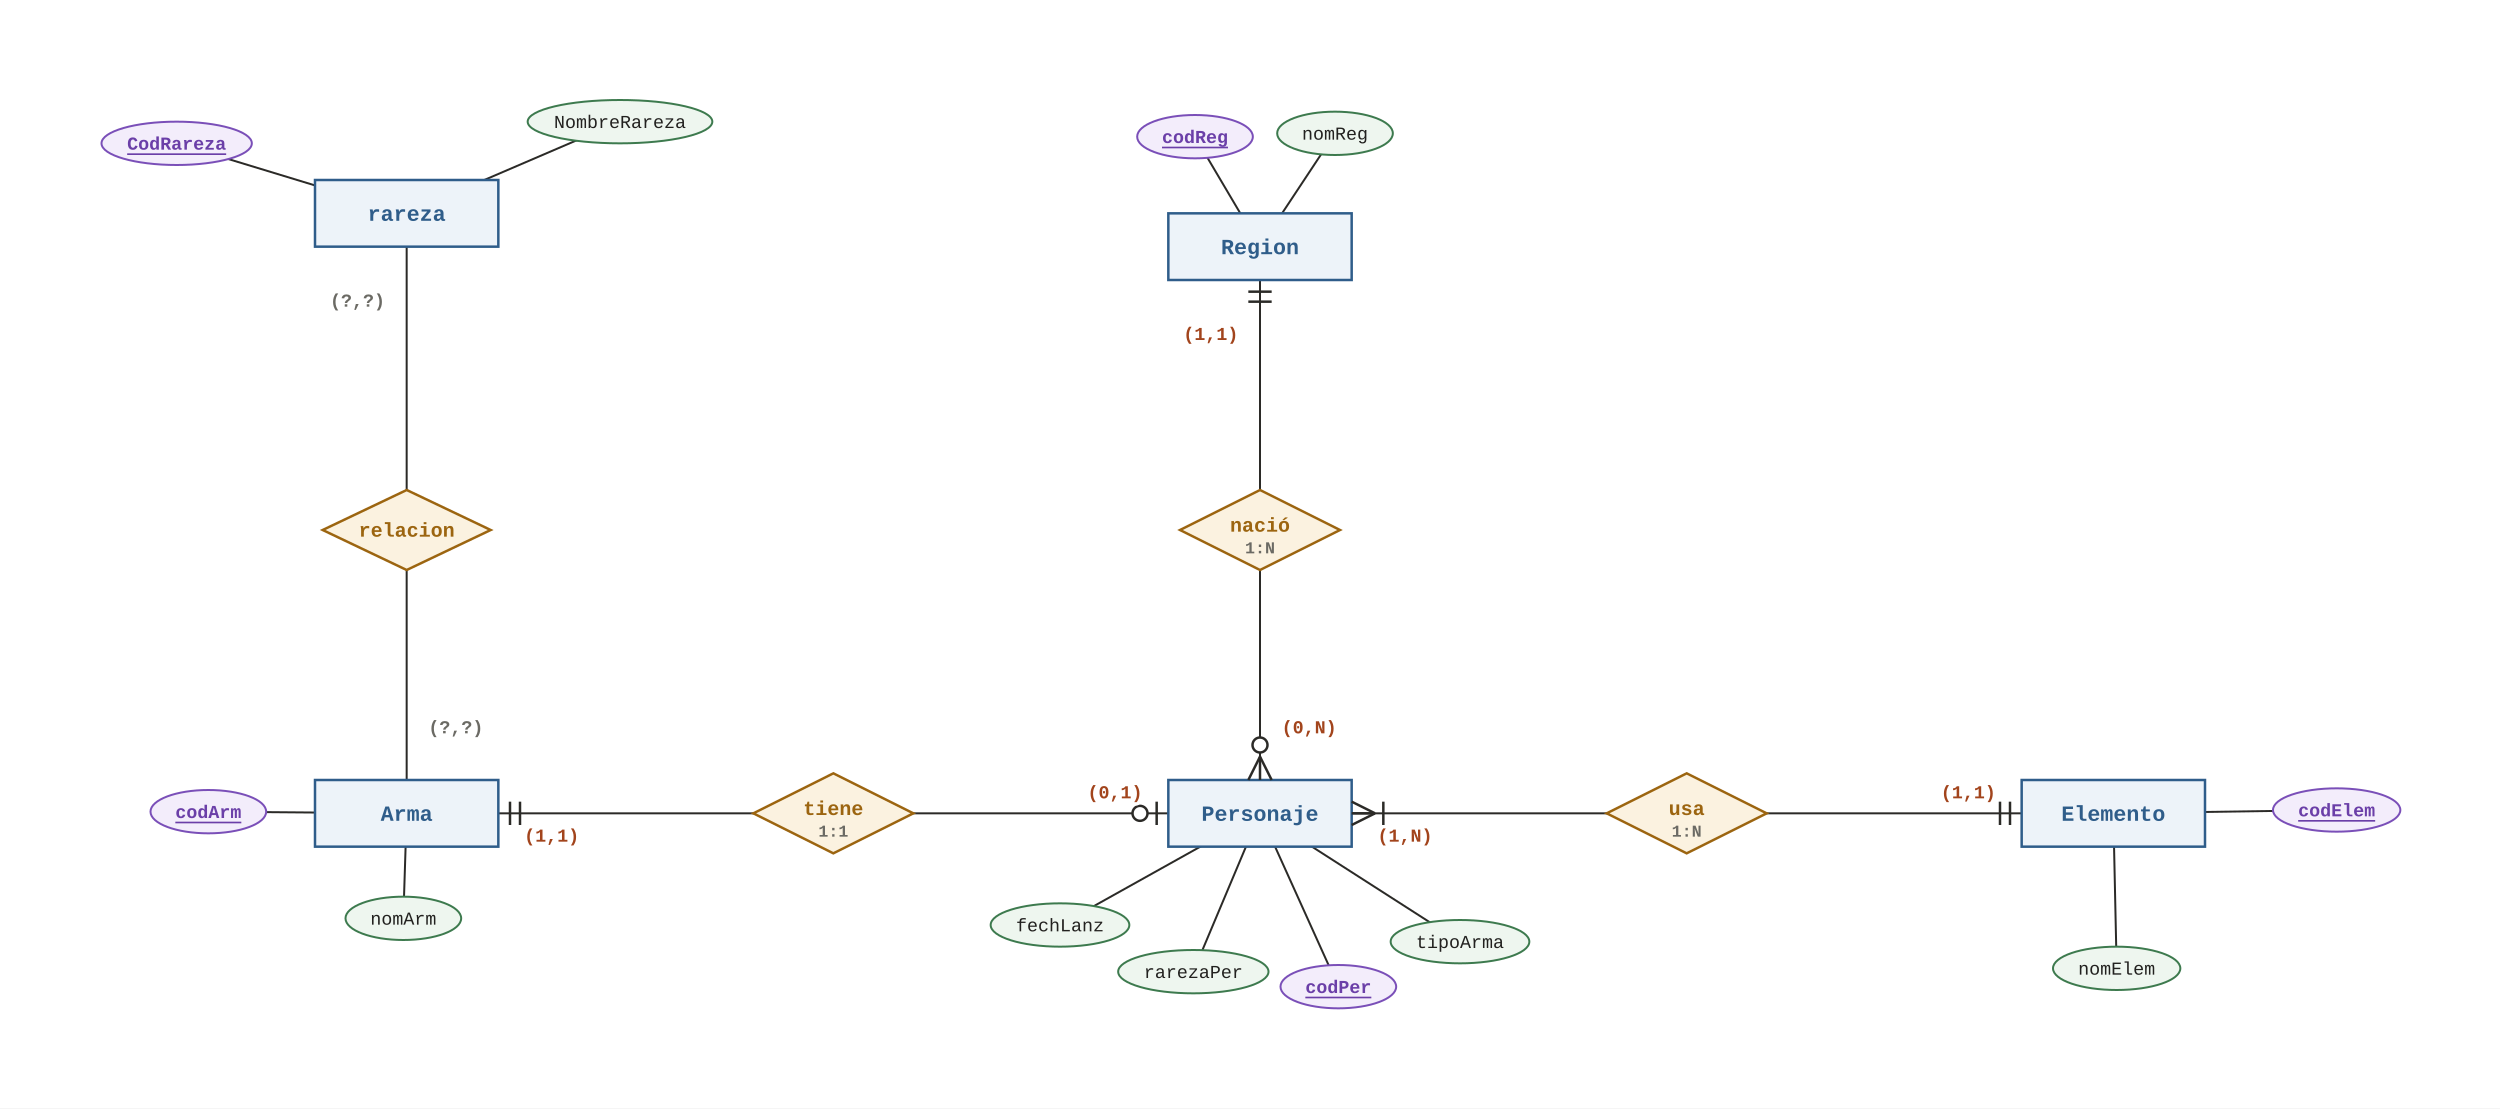
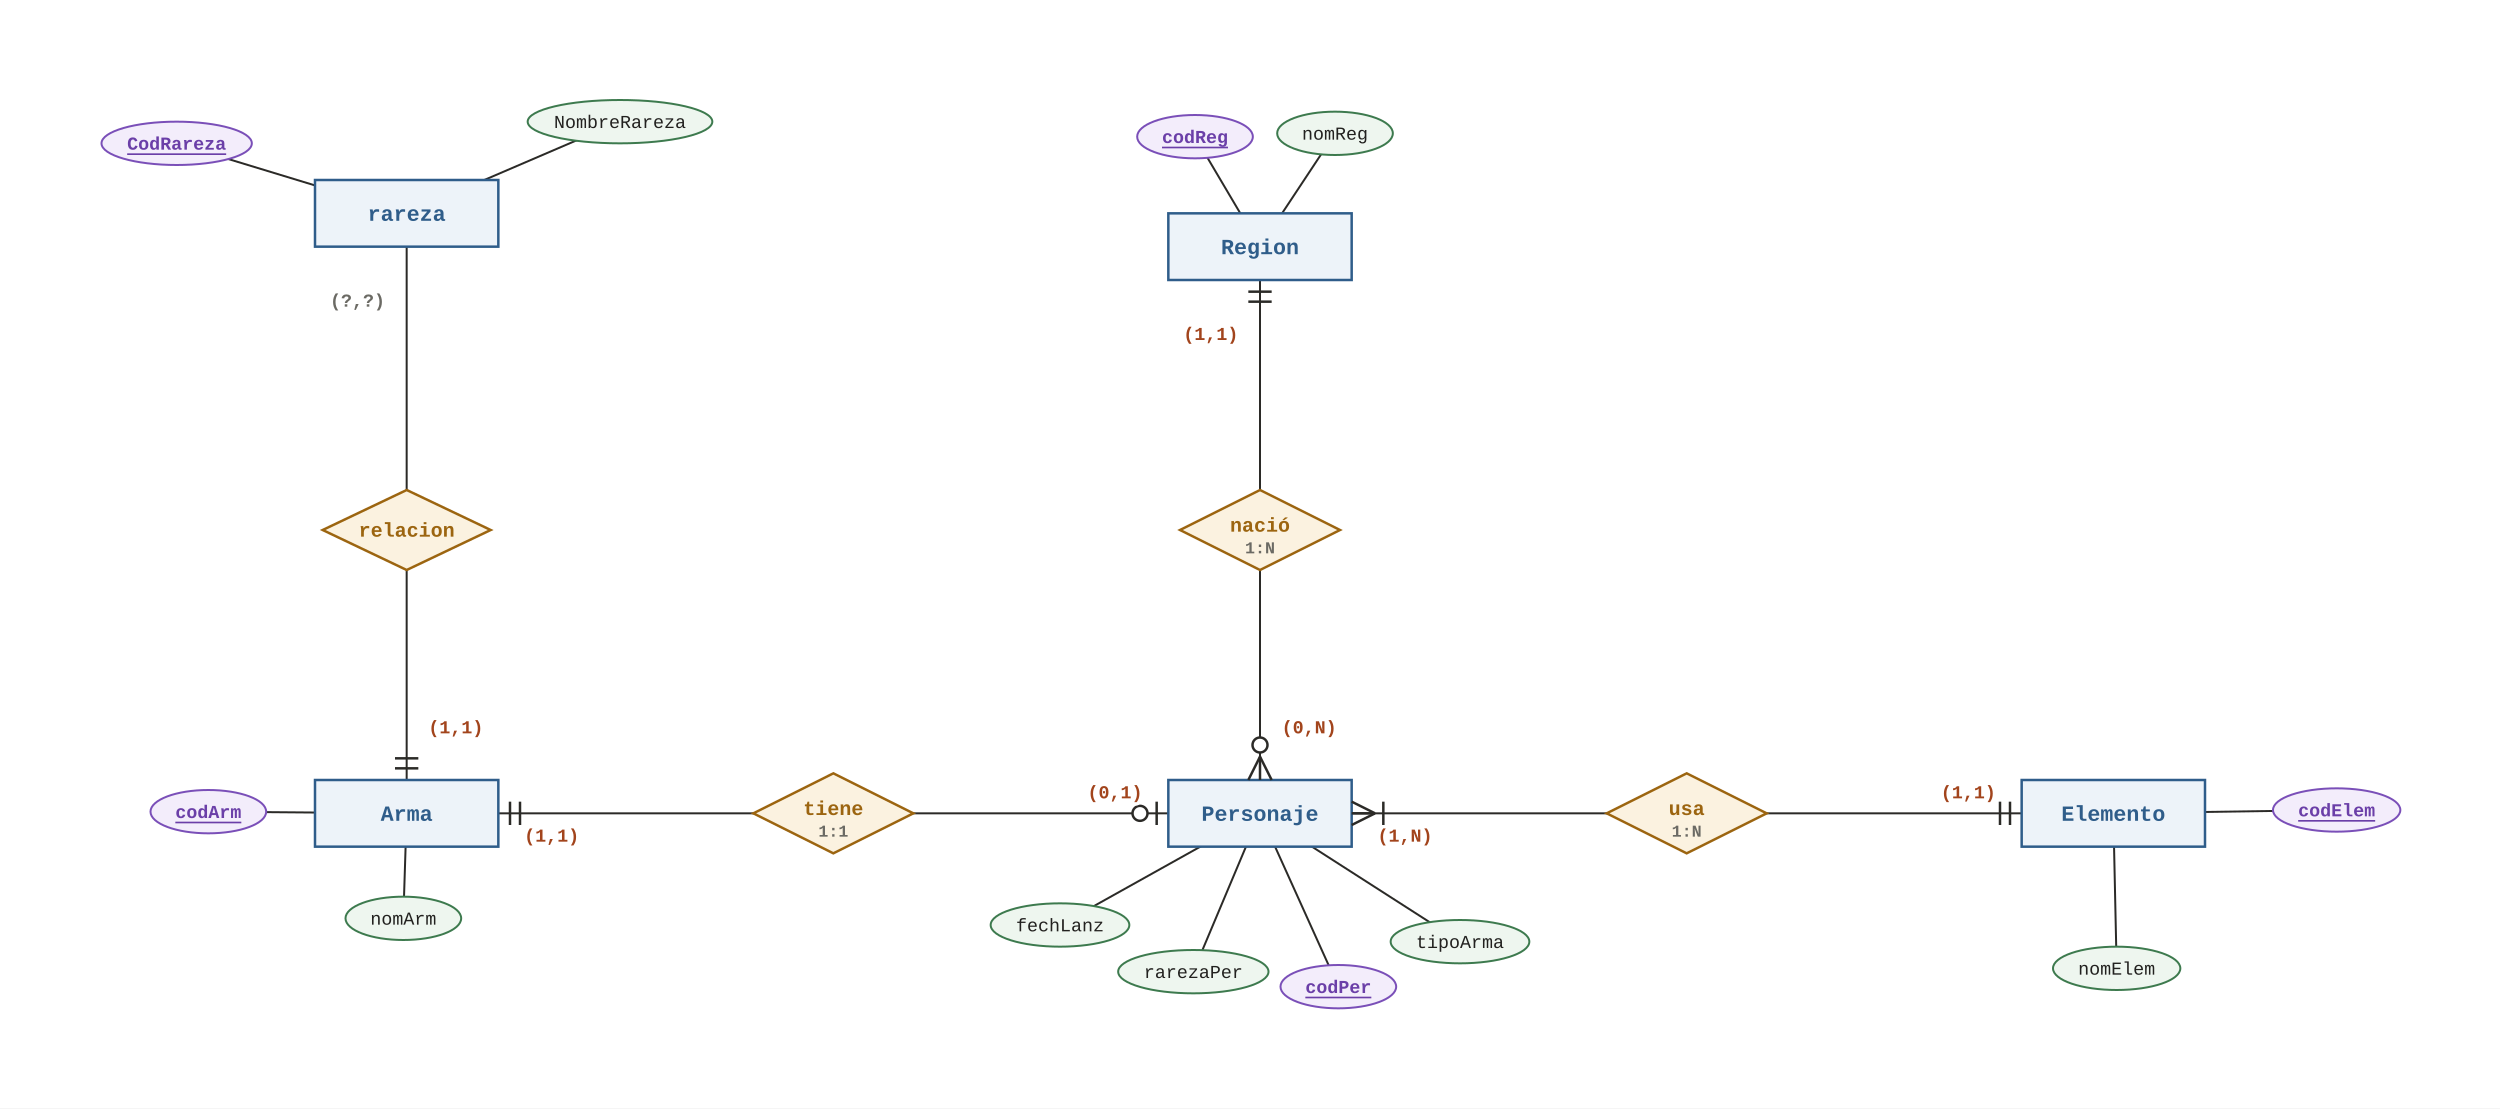
<svg xmlns="http://www.w3.org/2000/svg" viewBox="2241 1682 1500 665" width="1500" height="665">
  <style>.ln{stroke:#2B2A27;stroke-width:1.2}.mk{stroke:#2B2A27;stroke-width:1.5;fill:none}.mo{fill:#FFFFFF;stroke:#2B2A27;stroke-width:1.5}
.ent{fill:#EDF3F9;stroke:#2F5D8A;stroke-width:1.5}.dia{fill:#FBF2E0;stroke:#9C6510;stroke-width:1.5}.att{fill:#EEF6EF;stroke:#3D7A4E;stroke-width:1.2}.att.key{fill:#F3EDFB;stroke:#7A4FB8}.att.dr{stroke-dasharray:4 3}
.ent.in,.dia.in{fill:none}.dup{stroke:#C0362C;stroke-width:2.4}
.tx{fill:#22211F;font:11px Consolas,'JetBrains Mono','Courier New',monospace}.txk{fill:#6B3FA8;font-weight:600}.tb{font:600 13px Consolas,'JetBrains Mono','Courier New',monospace;fill:#2F5D8A}.tr{font:600 12px Consolas,'JetBrains Mono','Courier New',monospace;fill:#9C6510}.tt{font:600 10px Consolas,'JetBrains Mono','Courier New',monospace;fill:#6B6A64}
.ul{stroke:#6B3FA8;stroke-width:1}.ul.p{stroke-dasharray:3 2}.card{font:600 11px Consolas,'JetBrains Mono','Courier New',monospace;fill:#A2441C;paint-order:stroke;stroke:#FFFFFF;stroke-width:4px;stroke-linejoin:round}.cardq{fill:#6B6A64}
.tbox{fill:#FFFFFF;stroke:#A9B2C0;stroke-width:1}.thd{fill:#33557F}.thx{font:600 12.5px Consolas,'JetBrains Mono','Courier New',monospace;fill:#FFFFFF}.cx{font:11.5px Consolas,'JetBrains Mono','Courier New',monospace;fill:#22211F}.cpk{fill:#6B3FA8;font-weight:600}.cfk{fill:#A3304A}.cty{fill:#6B6A64;font-weight:400}.uq{font:600 9px Consolas,'JetBrains Mono','Courier New',monospace;fill:#2A7F8F}
.lk{stroke:#6B6A64;stroke-width:1.4;fill:none}.lk.dash{stroke-dasharray:6 4}.lkm{stroke:#6B6A64;stroke-width:1.5;fill:none}.lko{fill:#FFFFFF;stroke:#6B6A64;stroke-width:1.5}
.ipk{fill:#8E5FD0}.ifk{fill:#B4364E}.icol{fill:#2A7F8F}.inul{fill:none;stroke:#2A7F8F;stroke-width:1.3}
.rbox{fill:#FFFFFF;stroke:#22211F;stroke-width:1.1}.rnm{font:600 12.5px Consolas,'JetBrains Mono','Courier New',monospace;fill:#2F5D8A}.rcol{font:12px Consolas,'JetBrains Mono','Courier New',monospace;fill:#22211F}.rpk{font-weight:700;fill:#6B3FA8}.rfk{fill:#A3304A}.rul{stroke:#6B3FA8;stroke-width:1.1}
.rtag{font:600 9.5px Consolas,'JetBrains Mono','Courier New',monospace;fill:#6B6A64}.rarr{fill:none;stroke:#B4364E;stroke-width:1.1}.rhead{fill:#B4364E}
.ent.hd,.dia.hd{fill:none}.ktag{font:700 9px Consolas,'JetBrains Mono','Courier New',monospace;fill:#6B6A64}.rlab{fill:#FFFFFF;stroke:none;opacity:.92}.dia.assoc{stroke-dasharray:5 3}.ln.lid{stroke-width:2.2}.isal{fill:#9C6510}.skt{fill:#2F5D8A}
.thx.dup{fill:#FFC2BD}.cx.dup,.rnm.dup,.rcol.dup{fill:#C0362C;text-decoration:underline}
.note{stroke-width:1.2}.note-fold{stroke-width:1.2}.nc-y{fill:#FFF4C2;stroke:#D2AE36}.nc-b{fill:#DDEBFA;stroke:#7AA3D6}.nc-g{fill:#DFF2E1;stroke:#7DBB87}.nc-p{fill:#FBE1EC;stroke:#D98AAE}.note-fold{filter:brightness(.93)}.note-tx{font:12px 'Segoe UI',Arial,sans-serif;fill:#2B2A27}</style>
  <rect x="2241" y="1682" width="1500" height="665" fill="#ffffff" />
  <line x1="2741" y1="2170" x2="2485" y2="2170" class="ln" />
  <line x1="2741" y1="2170" x2="2997" y2="2170" class="ln" />
  <line x1="3253" y1="2170" x2="3509" y2="2170" class="ln" />
  <line x1="3253" y1="2170" x2="2997" y2="2170" class="ln" />
  <line x1="2997" y1="2000" x2="2997" y2="1830" class="ln" />
  <line x1="2997" y1="2000" x2="2997" y2="2170" class="ln" />
  <line x1="2997" y1="2170" x2="3044" y2="2274" class="ln" />
  <line x1="2997" y1="2170" x2="2957" y2="2265" class="ln" />
  <line x1="2997" y1="2170" x2="2877" y2="2237" class="ln" />
  <line x1="2997" y1="2170" x2="3117" y2="2247" class="ln" />
  <line x1="2485" y1="2170" x2="2366" y2="2169" class="ln" />
  <line x1="2485" y1="2170" x2="2483" y2="2233" class="ln" />
  <line x1="3509" y1="2170" x2="3643" y2="2168" class="ln" />
  <line x1="3509" y1="2170" x2="3511" y2="2263" class="ln" />
  <line x1="2997" y1="1830" x2="2958" y2="1764" class="ln" />
  <line x1="2997" y1="1830" x2="3042" y2="1762" class="ln" />
  <line x1="2485" y1="1810" x2="2347" y2="1768" class="ln" />
  <line x1="2485" y1="1810" x2="2613" y2="1755" class="ln" />
  <line x1="2485" y1="2000" x2="2485" y2="1810" class="ln" />
  <line x1="2485" y1="2000" x2="2485" y2="2170" class="ln" />
  <g class="node" data-id="nmwi1djea1gu5jcw">
    <rect x="2942" y="2150" width="110" height="40" class="ent" />
    <text x="2997" y="2174.5" text-anchor="middle" class="tb">Personaje</text>
  </g>
  <g class="node" data-id="nmwi1djea1gv5t70">
    <rect x="2430" y="2150" width="110" height="40" class="ent" />
    <text x="2485" y="2174.5" text-anchor="middle" class="tb">Arma</text>
  </g>
  <g class="node" data-id="nmwi1djea1gwcody">
    <rect x="3454" y="2150" width="110" height="40" class="ent" />
    <text x="3509" y="2174.5" text-anchor="middle" class="tb">Elemento</text>
  </g>
  <g class="node" data-id="nmwi1djea1gxebqc">
    <rect x="2942" y="1810" width="110" height="40" class="ent" />
    <text x="2997" y="1834.5" text-anchor="middle" class="tb">Region</text>
  </g>
  <g class="node" data-id="nmwi1djea1gyv2b6">
    <polygon points="2741,2146 2789,2170 2741,2194 2693,2170" class="dia" />
    <text x="2741" y="2171" text-anchor="middle" class="tr">tiene</text>
    <text x="2741" y="2184" text-anchor="middle" class="tt">1:1</text>
  </g>
  <g class="node" data-id="nmwi1djea1h18n8o">
    <polygon points="3253,2146 3301,2170 3253,2194 3205,2170" class="dia" />
    <text x="3253" y="2171" text-anchor="middle" class="tr">usa</text>
    <text x="3253" y="2184" text-anchor="middle" class="tt">1:N</text>
  </g>
  <g class="node" data-id="nmwi1djea1h4y7y0">
    <polygon points="2997,1976 3045,2000 2997,2024 2949,2000" class="dia" />
    <text x="2997" y="2001" text-anchor="middle" class="tr">nació</text>
    <text x="2997" y="2014" text-anchor="middle" class="tt">1:N</text>
  </g>
  <g class="node" data-id="nmwi1djea1h7aecu">
    <ellipse cx="3044" cy="2274" rx="34.7" ry="13" class="att key" />
    <text x="3044" y="2277.8" text-anchor="middle" class="tx txk">codPer</text>
    <line x1="3024.2" y1="2280.5" x2="3063.8" y2="2280.5" class="ul" />
  </g>
  <g class="node" data-id="nmwi1djeb1h9w7lo">
    <ellipse cx="2957" cy="2265" rx="45.1" ry="13" class="att" />
    <text x="2957" y="2268.8" text-anchor="middle" class="tx">rarezaPer</text>
  </g>
  <g class="node" data-id="nmwi1djeb1hbr1m3">
    <ellipse cx="2877" cy="2237" rx="41.6" ry="13" class="att" />
    <text x="2877" y="2240.8" text-anchor="middle" class="tx">fechLanz</text>
  </g>
  <g class="node" data-id="nmwi1djeb1hdnr9a">
    <ellipse cx="3117" cy="2247" rx="41.6" ry="13" class="att" />
    <text x="3117" y="2250.8" text-anchor="middle" class="tx">tipoArma</text>
  </g>
  <g class="node" data-id="nmwi1djeb1hfnb4t">
    <ellipse cx="2366" cy="2169" rx="34.7" ry="13" class="att key" />
    <text x="2366" y="2172.8" text-anchor="middle" class="tx txk">codArm</text>
    <line x1="2346.2" y1="2175.5" x2="2385.8" y2="2175.5" class="ul" />
  </g>
  <g class="node" data-id="nmwi1djeb1hhffl7">
    <ellipse cx="2483" cy="2233" rx="34.7" ry="13" class="att" />
    <text x="2483" y="2236.8" text-anchor="middle" class="tx">nomArm</text>
  </g>
  <g class="node" data-id="nmwi1djeb1hlork1">
    <ellipse cx="3643" cy="2168" rx="38.2" ry="13" class="att key" />
    <text x="3643" y="2171.8" text-anchor="middle" class="tx txk">codElem</text>
    <line x1="3619.9" y1="2174.5" x2="3666.1" y2="2174.5" class="ul" />
  </g>
  <g class="node" data-id="nmwi1djeb1hnkga7">
    <ellipse cx="3511" cy="2263" rx="38.2" ry="13" class="att" />
    <text x="3511" y="2266.8" text-anchor="middle" class="tx">nomElem</text>
  </g>
  <g class="node" data-id="nmwi1djeb1hp755e">
    <ellipse cx="2958" cy="1764" rx="34.7" ry="13" class="att key" />
    <text x="2958" y="1767.8" text-anchor="middle" class="tx txk">codReg</text>
    <line x1="2938.2" y1="1770.5" x2="2977.8" y2="1770.5" class="ul" />
  </g>
  <g class="node" data-id="nmwi1djec1hr6rin">
    <ellipse cx="3042" cy="1762" rx="34.7" ry="13" class="att" />
    <text x="3042" y="1765.8" text-anchor="middle" class="tx">nomReg</text>
  </g>
  <g class="node" data-id="nmwjwsf7k1l7d4sb">
    <rect x="2430" y="1790" width="110" height="40" class="ent" />
    <text x="2485" y="1814.5" text-anchor="middle" class="tb">rareza</text>
  </g>
  <g class="node" data-id="nmwjwsq6g1l8y5un">
    <ellipse cx="2347" cy="1768" rx="45.1" ry="13" class="att key" />
    <text x="2347" y="1771.8" text-anchor="middle" class="tx txk">CodRareza</text>
    <line x1="2317.3" y1="1774.5" x2="2376.7" y2="1774.5" class="ul" />
  </g>
  <g class="node" data-id="nmwjwsy341le5o4d">
    <ellipse cx="2613" cy="1755" rx="55.4" ry="13" class="att" />
    <text x="2613" y="1758.8" text-anchor="middle" class="tx">NombreRareza</text>
  </g>
  <g class="node" data-id="nmwjwtqk81libw0t">
    <polygon points="2485,1976 2535.4,2000 2485,2024 2434.6,2000" class="dia" />
    <text x="2485" y="2004" text-anchor="middle" class="tr">relacion</text>
  </g>
  <line x1="2547" y1="2177" x2="2547" y2="2163" class="mk" />
  <line x1="2553" y1="2177" x2="2553" y2="2163" class="mk" />
  <line x1="2935" y1="2163" x2="2935" y2="2177" class="mk" />
  <circle cx="2925" cy="2170" r="4.5" class="mo" />
  <line x1="3447" y1="2163" x2="3447" y2="2177" class="mk" />
  <line x1="3441" y1="2163" x2="3441" y2="2177" class="mk" />
  <line x1="3066" y1="2170" x2="3052" y2="2177" class="mk" />
  <line x1="3066" y1="2170" x2="3052" y2="2170" class="mk" />
  <line x1="3066" y1="2170" x2="3052" y2="2163" class="mk" />
  <line x1="3071" y1="2177" x2="3071" y2="2163" class="mk" />
  <line x1="2990" y1="1857" x2="3004" y2="1857" class="mk" />
  <line x1="2990" y1="1863" x2="3004" y2="1863" class="mk" />
  <line x1="2997" y1="2136" x2="3004" y2="2150" class="mk" />
  <line x1="2997" y1="2136" x2="2997" y2="2150" class="mk" />
  <line x1="2997" y1="2136" x2="2990" y2="2150" class="mk" />
  <circle cx="2997" cy="2129" r="4.5" class="mo" />
+   <line x1="2492" y1="2143" x2="2478" y2="2143" class="mk" />
+   <line x1="2492" y1="2137" x2="2478" y2="2137" class="mk" />
  <text x="2572" y="2187" text-anchor="middle" class="card">(1,1)</text>
  <text x="2910" y="2161" text-anchor="middle" class="card">(0,1)</text>
  <text x="3422" y="2161" text-anchor="middle" class="card">(1,1)</text>
  <text x="3084" y="2187" text-anchor="middle" class="card">(1,N)</text>
  <text x="2984" y="1886" text-anchor="end" class="card">(1,1)</text>
  <text x="3010" y="2122" text-anchor="start" class="card">(0,N)</text>
  <text x="2472" y="1866" text-anchor="end" class="card cardq">(?,?)</text>
-   <text x="2498" y="2122" text-anchor="start" class="card cardq">(?,?)</text>
+   <text x="2498" y="2122" text-anchor="start" class="card">(1,1)</text>
</svg>
